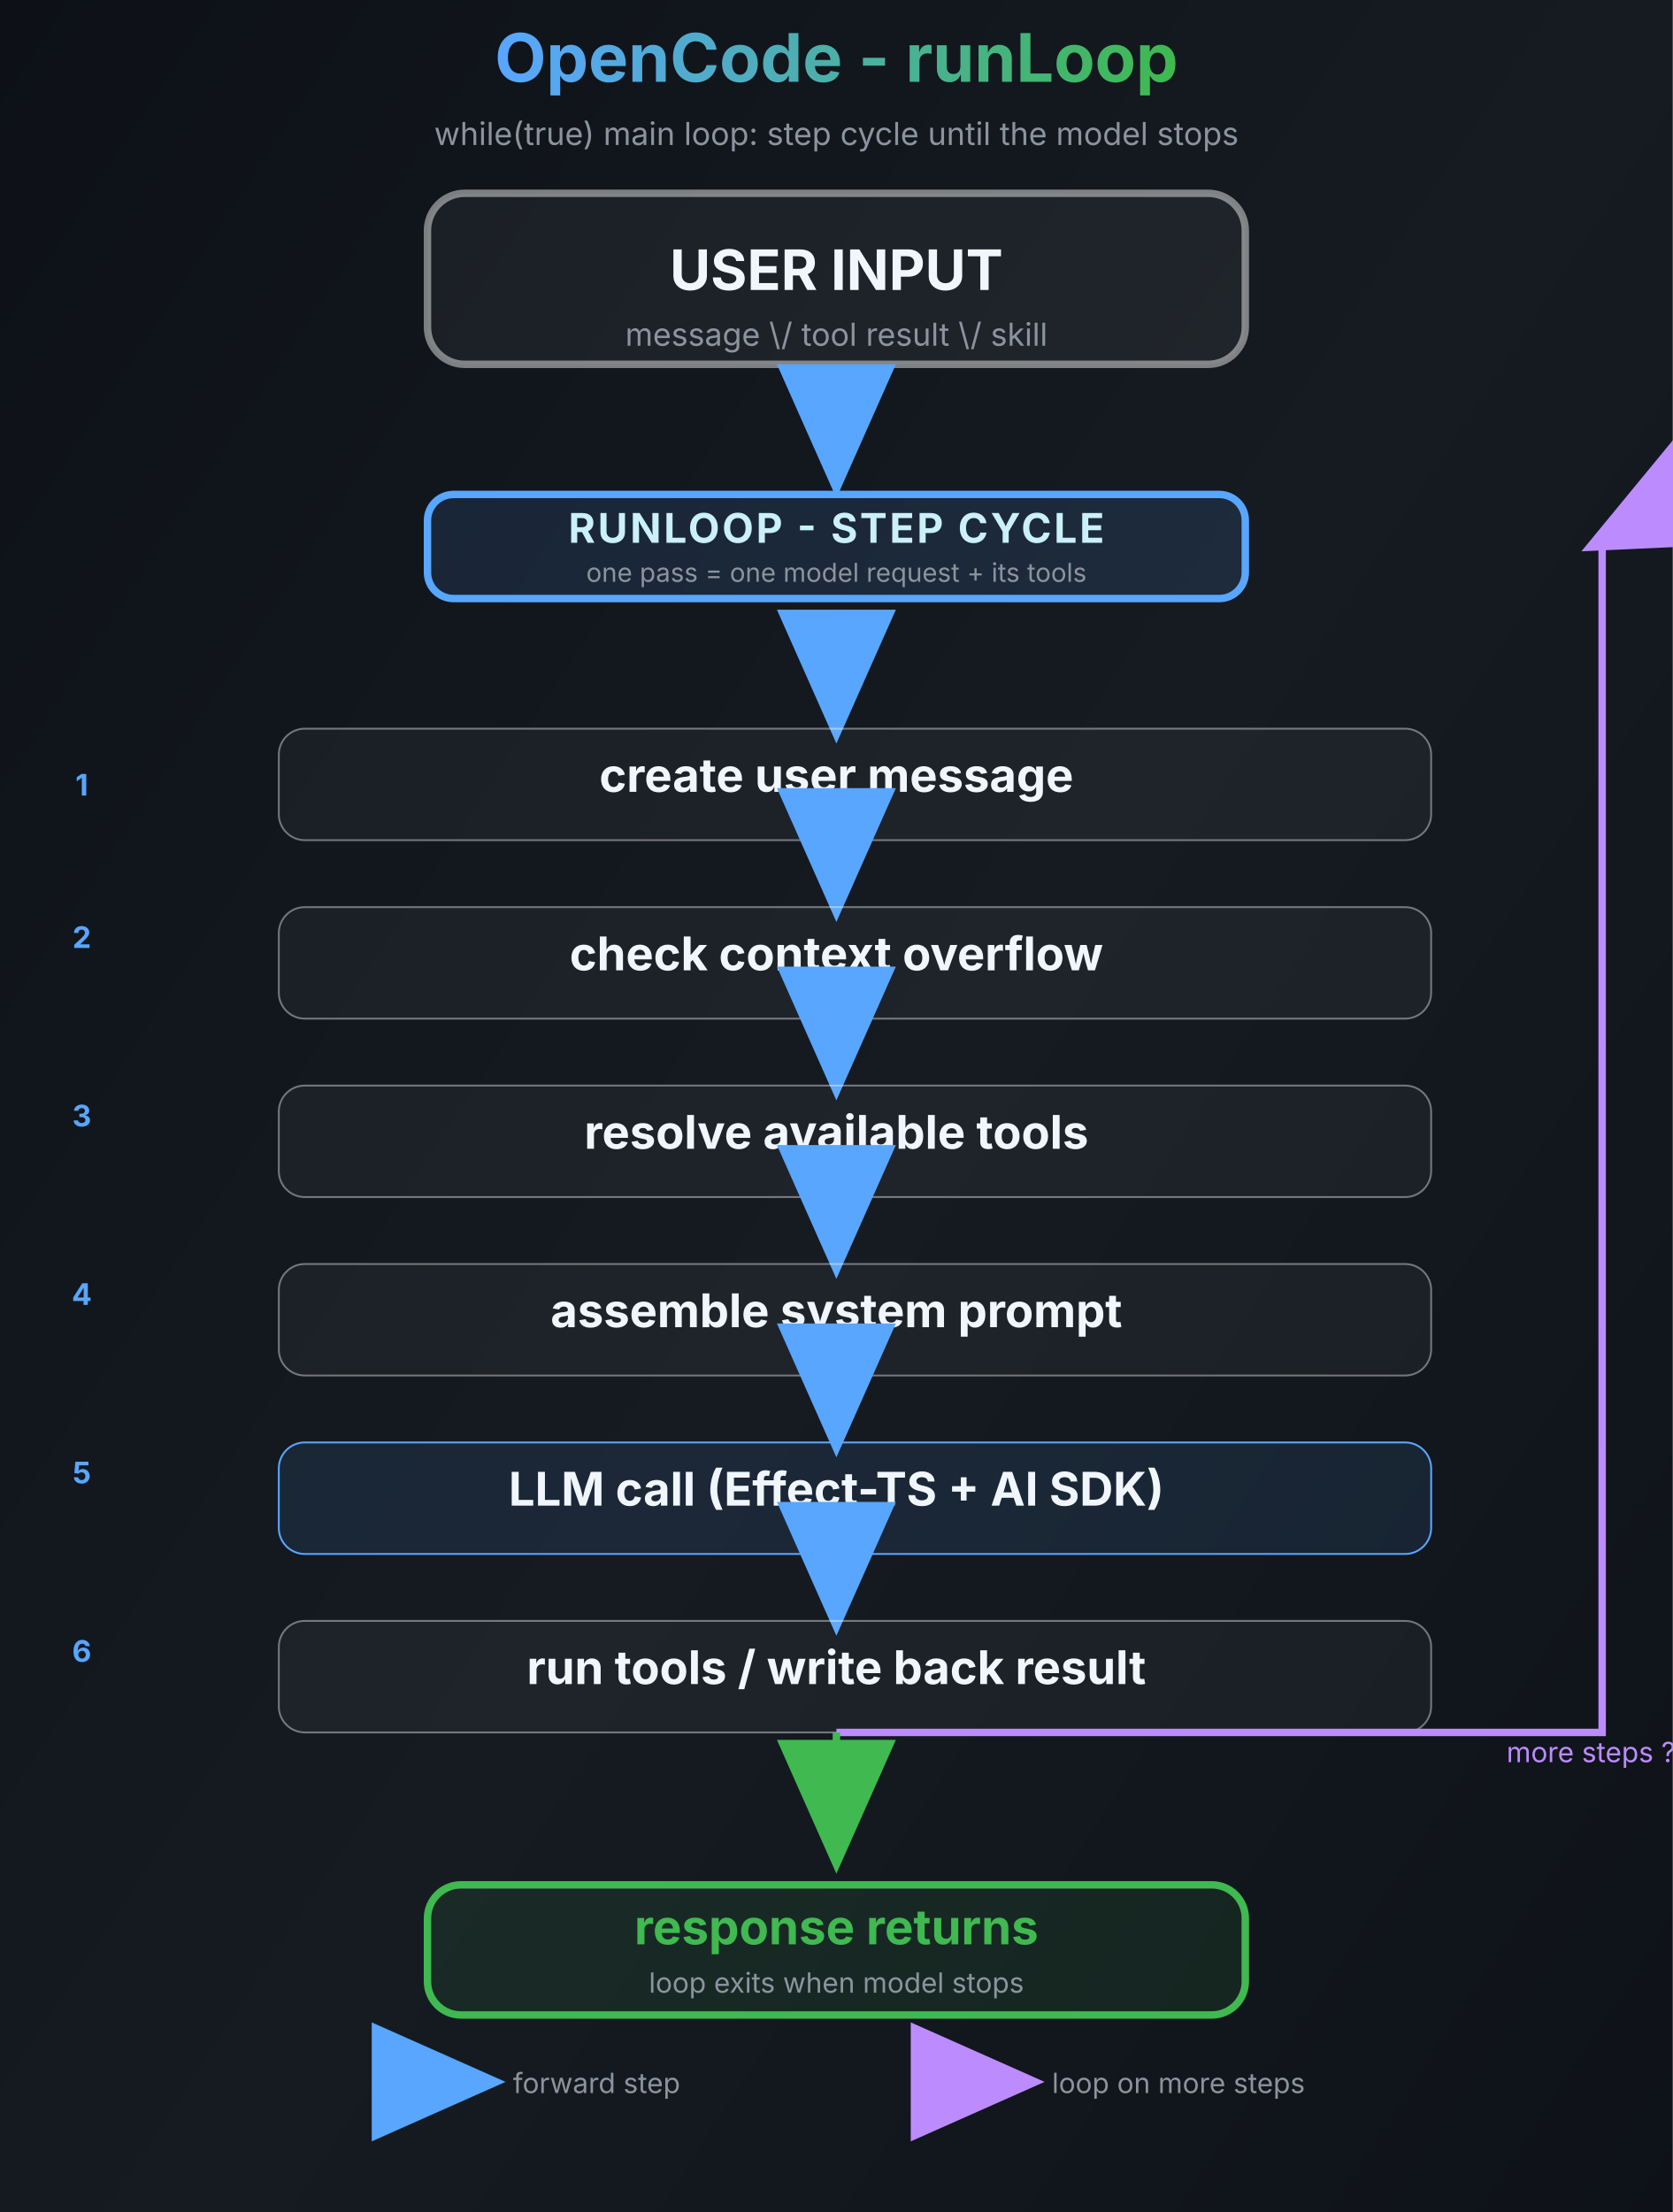
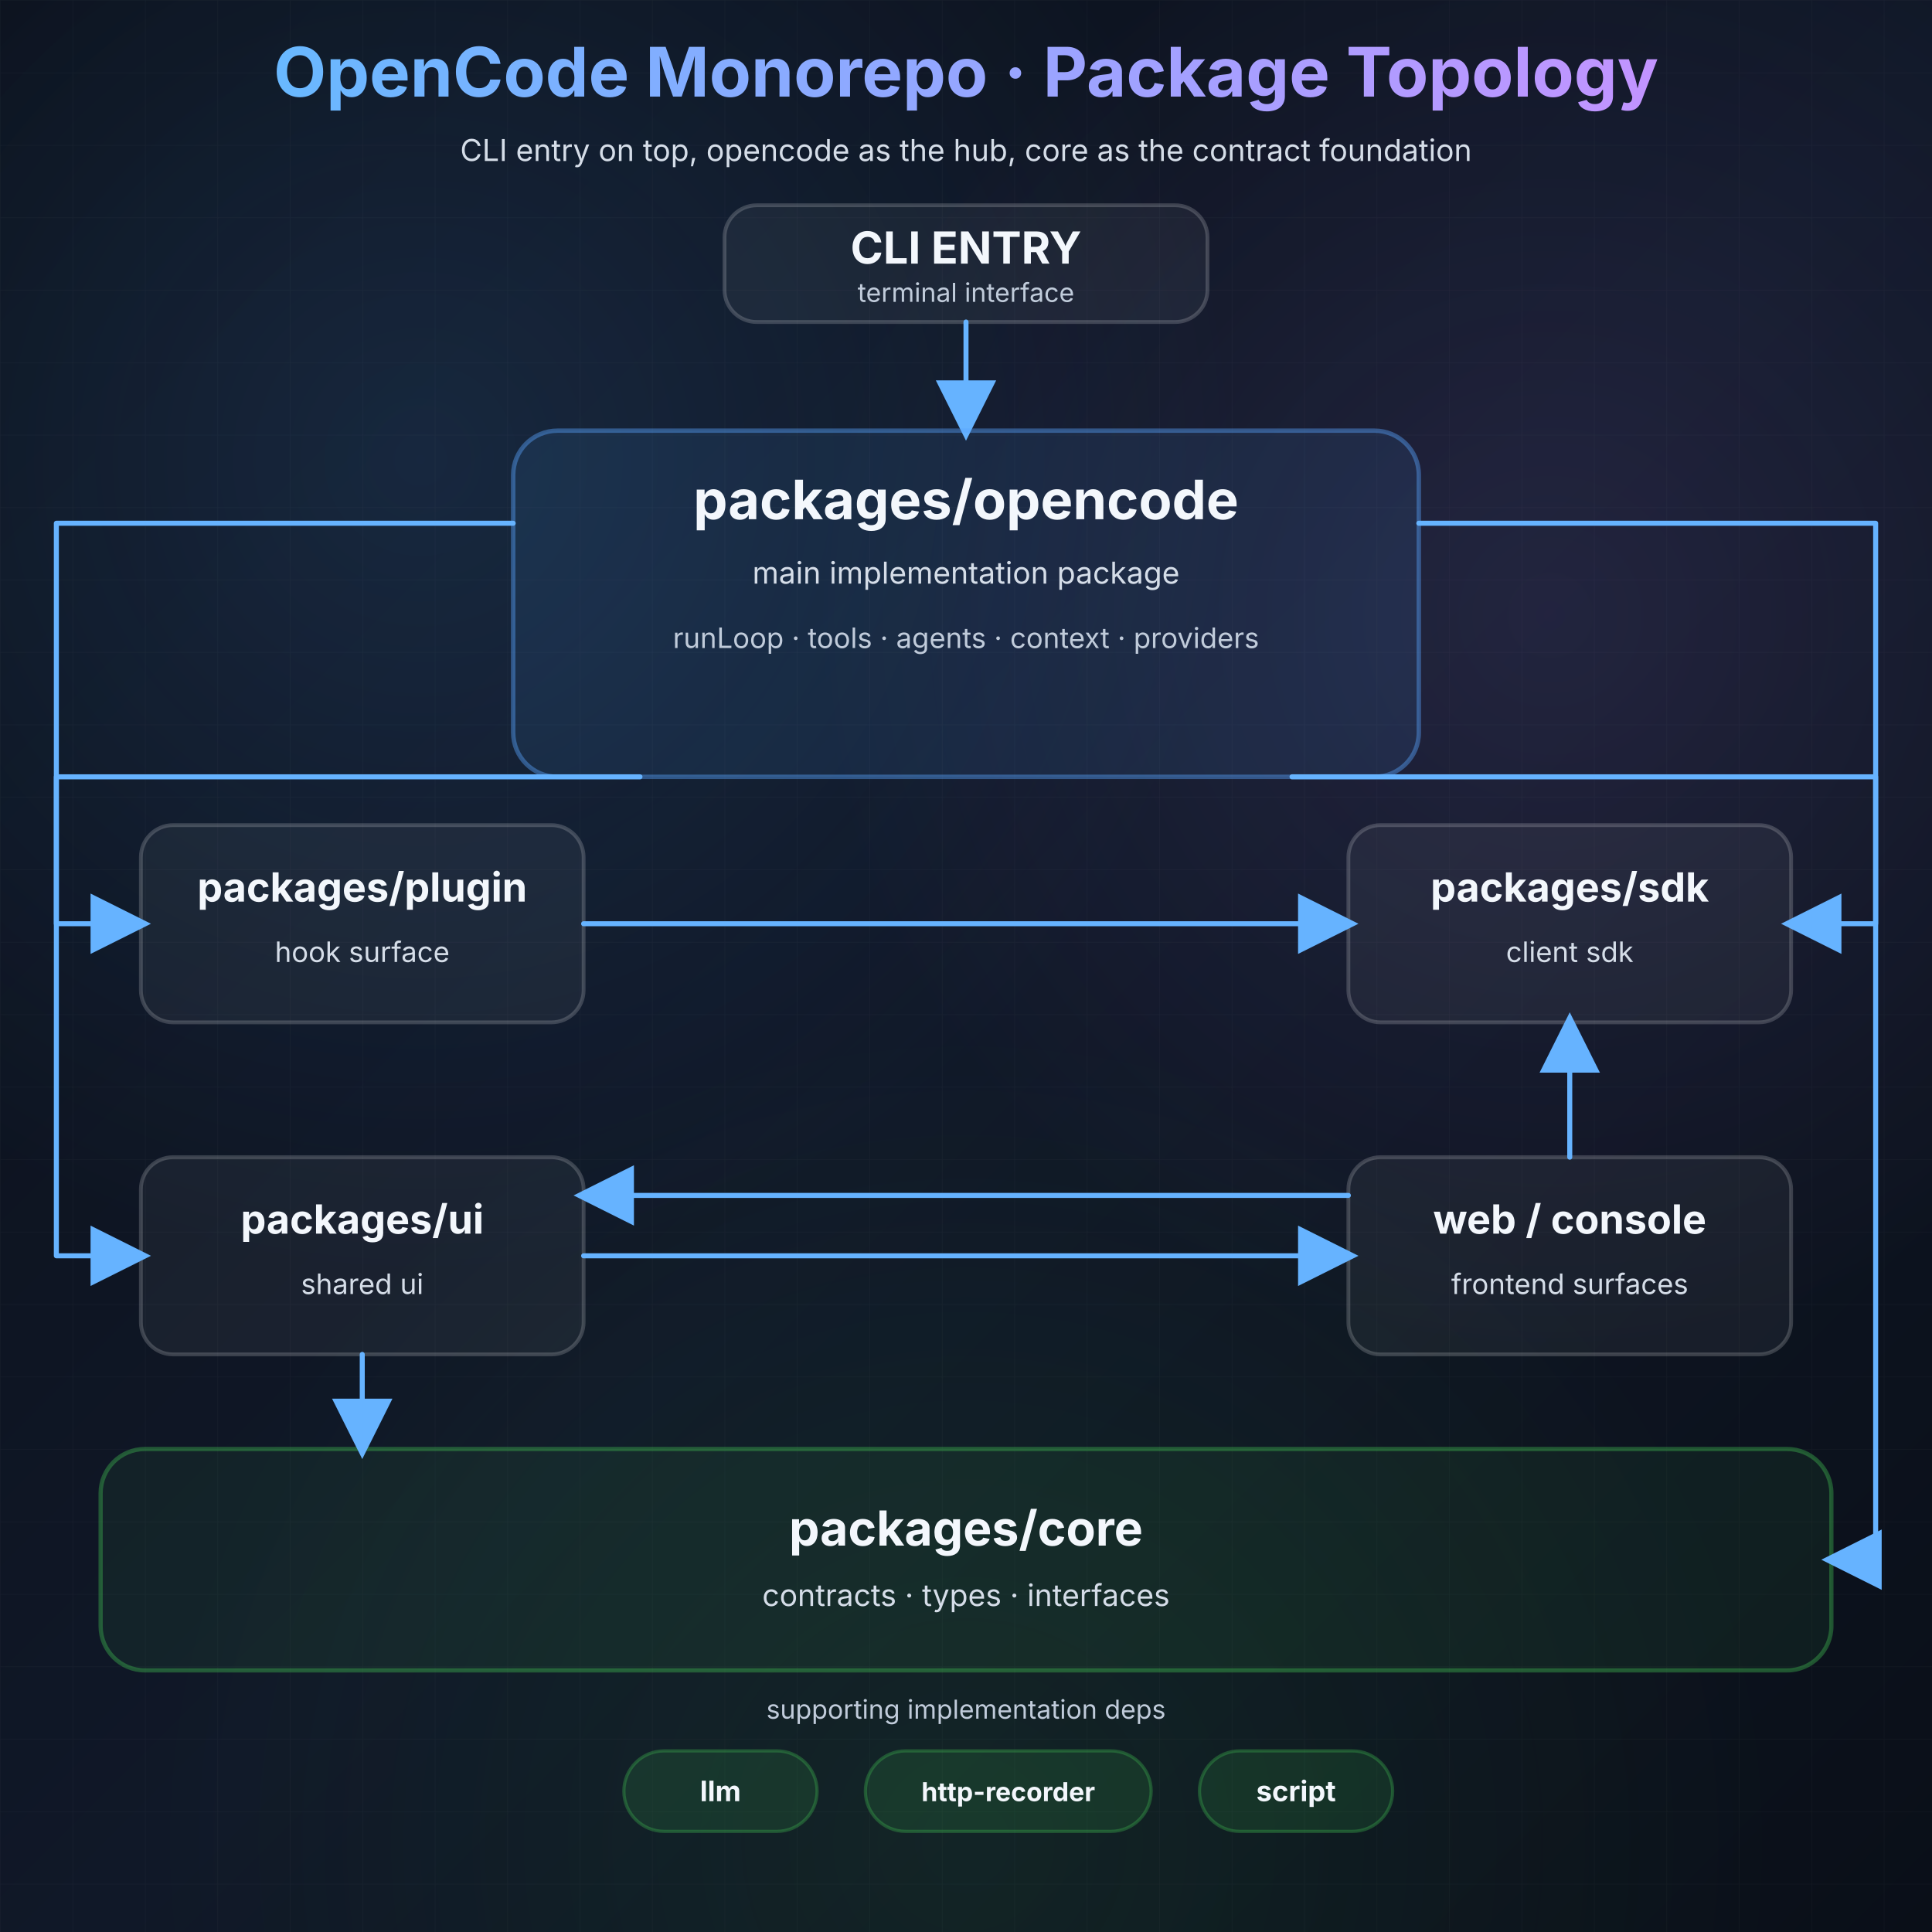
- <svg xmlns="http://www.w3.org/2000/svg" viewBox="0 0 900 1190" width="900" height="1190" role="img" aria-label="OpenCode runLoop main loop architecture">
+ <svg xmlns="http://www.w3.org/2000/svg" viewBox="0 0 960 960" width="960" height="960" role="img" aria-label="OpenCode Monorepo Package Topology">
  <style>
-   text { font-family: "Inter", -apple-system, "Helvetica Neue", Arial, "PingFang SC", sans-serif; }
-   .step   { fill: rgba(255,255,255,0.04); stroke: rgba(255,255,255,0.4); }
-   .stepLLM{ fill: rgba(88,166,255,0.10); stroke: #58a6ff; }
- </style>
+     text { font-family: "Inter", "SF Pro Display", -apple-system, "Segoe UI", Arial, sans-serif; }
+     .title { fill: url(#titleGrad); }
+     .text-1 { fill: #f3f7fc; }
+     .text-2 { fill: #d5dde8; }
+     .text-3 { fill: #c0cbda; }
+     .card { fill: rgba(255,255,255,0.05); stroke: rgba(255,255,255,0.18); stroke-width: 1.9; }
+     .hub { fill: rgba(88,166,255,0.09); stroke: rgba(88,166,255,0.42); stroke-width: 2.2; }
+     .core { fill: rgba(63,185,80,0.08); stroke: rgba(63,185,80,0.40); stroke-width: 2.1; }
+     .capsule { fill: rgba(63,185,80,0.14); stroke: rgba(63,185,80,0.34); stroke-width: 1.6; }
+     .arrow { fill: none; stroke: #66b3ff; stroke-width: 2.5; stroke-linecap: round; stroke-linejoin: round; }
+   </style>
  <defs>
    <linearGradient id="bg" x1="0%" y1="0%" x2="100%" y2="100%">
-       <stop offset="0%" stop-color="#0d1117" />
-       <stop offset="50%" stop-color="#161b22" />
-       <stop offset="100%" stop-color="#0d1117" />
+       <stop offset="0%" stop-color="#0a0f18" />
+       <stop offset="52%" stop-color="#101828" />
+       <stop offset="100%" stop-color="#0a0f18" />
    </linearGradient>
-     <linearGradient id="text-grad" x1="0%" y1="0%" x2="100%" y2="0%">
-       <stop offset="0%" stop-color="#58a6ff" />
-       <stop offset="100%" stop-color="#3fb950" />
+     <linearGradient id="titleGrad" x1="0%" y1="0%" x2="100%" y2="0%">
+       <stop offset="0%" stop-color="#69b8ff" />
+       <stop offset="100%" stop-color="#c294ff" />
    </linearGradient>
-     <marker id="arrow-blue" markerWidth="18" markerHeight="16" refX="16" refY="8" orient="auto">
-       <path d="M0 0 L18 8 L0 16 Z" fill="#58a6ff" />
-     </marker>
-     <marker id="arrow-green" markerWidth="18" markerHeight="16" refX="16" refY="8" orient="auto">
-       <path d="M0 0 L18 8 L0 16 Z" fill="#3fb950" />
-     </marker>
-     <marker id="arrow-purple" markerWidth="18" markerHeight="16" refX="16" refY="8" orient="auto">
-       <path d="M0 0 L18 8 L0 16 Z" fill="#bc8cff" />
+     <radialGradient id="glowBlue" cx="22%" cy="24%" r="42%">
+       <stop offset="0%" stop-color="rgba(88,166,255,0.14)" />
+       <stop offset="100%" stop-color="rgba(88,166,255,0)" />
+     </radialGradient>
+     <radialGradient id="glowPurple" cx="80%" cy="32%" r="38%">
+       <stop offset="0%" stop-color="rgba(188,140,255,0.11)" />
+       <stop offset="100%" stop-color="rgba(188,140,255,0)" />
+     </radialGradient>
+     <radialGradient id="glowGreen" cx="50%" cy="95%" r="42%">
+       <stop offset="0%" stop-color="rgba(63,185,80,0.10)" />
+       <stop offset="100%" stop-color="rgba(63,185,80,0)" />
+     </radialGradient>
+     <pattern id="grid" width="36" height="36" patternUnits="userSpaceOnUse">
+       <path d="M36 0 L0 0 0 36" fill="none" stroke="rgba(255,255,255,0.03)" stroke-width="0.7" />
+     </pattern>
+     <marker id="arrowHead" markerWidth="12" markerHeight="12" refX="10" refY="6" orient="auto">
+       <path d="M0 0 L12 6 L0 12 Z" fill="#66b3ff" />
    </marker>
  </defs>
-   <rect width="900" height="1330" fill="url(#bg)" />
-   <text x="450" y="44" text-anchor="middle" font-size="36" font-weight="700" fill="url(#text-grad)">OpenCode - runLoop</text>
-   <text x="450" y="78" text-anchor="middle" font-size="17" fill="#8b949e">while(true) main loop: step cycle until the model stops</text>
-   <rect x="230" y="104" width="440" height="92" rx="20" fill="rgba(255,255,255,0.05)" stroke="rgba(255,255,255,0.45)" stroke-width="4" />
-   <text x="450" y="156" text-anchor="middle" font-size="30" font-weight="700" fill="#f0f6fc">USER INPUT</text>
-   <text x="450" y="186" text-anchor="middle" font-size="17" fill="#8b949e">message \/ tool result \/ skill</text>
-   <line x1="450" y1="200" x2="450" y2="260" stroke="#58a6ff" stroke-width="4" marker-end="url(#arrow-blue)" />
-   <rect x="230" y="266" width="440" height="56" rx="14" fill="rgba(88,166,255,0.12)" stroke="#58a6ff" stroke-width="4" />
-   <text x="450" y="292" text-anchor="middle" font-size="22" font-weight="700" fill="#caf0f8" letter-spacing="0.06em">RUNLOOP - STEP CYCLE</text>
-   <text x="450" y="313" text-anchor="middle" font-size="14" fill="#8b949e">one pass = one model request + its tools</text>
-   <line x1="450" y1="342" x2="450" y2="392" stroke="#58a6ff" stroke-width="4" marker-end="url(#arrow-blue)" />
-   <text x="44" y="428" text-anchor="middle" font-size="16" font-weight="700" fill="#58a6ff" letter-spacing="0.1em">1</text>
-   <rect x="150" y="392" width="620" height="60" rx="14" class="step" />
-   <text x="450" y="426" text-anchor="middle" font-size="25" font-weight="700" fill="#f0f6fc">create user message</text>
-   <line x1="450" y1="452" x2="450" y2="488" stroke="#58a6ff" stroke-width="4" marker-end="url(#arrow-blue)" />
-   <text x="44" y="510" text-anchor="middle" font-size="16" font-weight="700" fill="#58a6ff" letter-spacing="0.1em">2</text>
-   <rect x="150" y="488" width="620" height="60" rx="14" class="step" />
-   <text x="450" y="522" text-anchor="middle" font-size="25" font-weight="700" fill="#f0f6fc">check context overflow</text>
-   <line x1="450" y1="548" x2="450" y2="584" stroke="#58a6ff" stroke-width="4" marker-end="url(#arrow-blue)" />
-   <text x="44" y="606" text-anchor="middle" font-size="16" font-weight="700" fill="#58a6ff" letter-spacing="0.1em">3</text>
-   <rect x="150" y="584" width="620" height="60" rx="14" class="step" />
-   <text x="450" y="618" text-anchor="middle" font-size="25" font-weight="700" fill="#f0f6fc">resolve available tools</text>
-   <line x1="450" y1="644" x2="450" y2="680" stroke="#58a6ff" stroke-width="4" marker-end="url(#arrow-blue)" />
-   <text x="44" y="702" text-anchor="middle" font-size="16" font-weight="700" fill="#58a6ff" letter-spacing="0.1em">4</text>
-   <rect x="150" y="680" width="620" height="60" rx="14" class="step" />
-   <text x="450" y="714" text-anchor="middle" font-size="25" font-weight="700" fill="#f0f6fc">assemble system prompt</text>
-   <line x1="450" y1="740" x2="450" y2="776" stroke="#58a6ff" stroke-width="4" marker-end="url(#arrow-blue)" />
-   <text x="44" y="798" text-anchor="middle" font-size="16" font-weight="700" fill="#58a6ff" letter-spacing="0.1em">5</text>
-   <rect x="150" y="776" width="620" height="60" rx="14" class="stepLLM" />
-   <text x="450" y="810" text-anchor="middle" font-size="25" font-weight="700" fill="#f0f6fc">LLM call (Effect-TS + AI SDK)</text>
-   <line x1="450" y1="836" x2="450" y2="872" stroke="#58a6ff" stroke-width="4" marker-end="url(#arrow-blue)" />
-   <text x="44" y="894" text-anchor="middle" font-size="16" font-weight="700" fill="#58a6ff" letter-spacing="0.1em">6</text>
-   <rect x="150" y="872" width="620" height="60" rx="14" class="step" />
-   <text x="450" y="906" text-anchor="middle" font-size="25" font-weight="700" fill="#f0f6fc">run tools / write back result</text>
-   <path d="M 450 932 L 862 932 L 862 291 L 858 293" stroke="#bc8cff" stroke-width="4" fill="none" marker-end="url(#arrow-purple)" />
-   <text x="856" y="948" text-anchor="middle" font-size="15" fill="#bc8cff">more steps ?</text>
-   <line x1="450" y1="932" x2="450" y2="1000" stroke="#3fb950" stroke-width="4" marker-end="url(#arrow-green)" />
-   <rect x="230" y="1014" width="440" height="70" rx="18" fill="rgba(63,185,80,0.10)" stroke="#3fb950" stroke-width="4" />
-   <text x="450" y="1046" text-anchor="middle" font-size="26" font-weight="700" fill="#3fb950">response returns</text>
-   <text x="450" y="1072" text-anchor="middle" font-size="15" fill="#8b949e">loop exits when model stops</text>
-   <line x1="230" y1="1120" x2="264" y2="1120" stroke="#58a6ff" stroke-width="4" marker-end="url(#arrow-blue)" />
-   <text x="276" y="1126" font-size="15" fill="#8b949e">forward step</text>
-   <line x1="520" y1="1120" x2="554" y2="1120" stroke="#bc8cff" stroke-width="4" marker-end="url(#arrow-purple)" />
-   <text x="566" y="1126" font-size="15" fill="#8b949e">loop on more steps</text>
+   <rect width="960" height="960" fill="url(#bg)" />
+   <rect width="960" height="960" fill="url(#grid)" />
+   <rect width="960" height="960" fill="url(#glowBlue)" />
+   <rect width="960" height="960" fill="url(#glowPurple)" />
+   <rect width="960" height="960" fill="url(#glowGreen)" />
+   <text x="480" y="48" text-anchor="middle" font-size="34" font-weight="700" class="title">OpenCode Monorepo · Package Topology</text>
+   <text x="480" y="80" text-anchor="middle" font-size="15" class="text-2">CLI entry on top, opencode as the hub, core as the contract foundation</text>
+   <rect x="360" y="102" width="240" height="58" rx="16" class="card" />
+   <text x="480" y="131" text-anchor="middle" font-size="22" font-weight="700" class="text-1">CLI ENTRY</text>
+   <text x="480" y="150" text-anchor="middle" font-size="13" class="text-3">terminal interface</text>
+   <line x1="480" y1="160" x2="480" y2="214" class="arrow" marker-end="url(#arrowHead)" />
+   <rect x="255" y="214" width="450" height="172" rx="22" class="hub" />
+   <text x="480" y="258" text-anchor="middle" font-size="27" font-weight="700" class="text-1">packages/opencode</text>
+   <text x="480" y="290" text-anchor="middle" font-size="15" class="text-2">main implementation package</text>
+   <text x="480" y="322" text-anchor="middle" font-size="14" class="text-3">runLoop · tools · agents · context · providers</text>
+   <rect x="70" y="410" width="220" height="98" rx="16" class="card" />
+   <text x="180" y="448" text-anchor="middle" font-size="20" font-weight="700" class="text-1">packages/plugin</text>
+   <text x="180" y="478" text-anchor="middle" font-size="14" class="text-2">hook surface</text>
+   <rect x="670" y="410" width="220" height="98" rx="16" class="card" />
+   <text x="780" y="448" text-anchor="middle" font-size="20" font-weight="700" class="text-1">packages/sdk</text>
+   <text x="780" y="478" text-anchor="middle" font-size="14" class="text-2">client sdk</text>
+   <rect x="70" y="575" width="220" height="98" rx="16" class="card" />
+   <text x="180" y="613" text-anchor="middle" font-size="20" font-weight="700" class="text-1">packages/ui</text>
+   <text x="180" y="643" text-anchor="middle" font-size="14" class="text-2">shared ui</text>
+   <rect x="670" y="575" width="220" height="98" rx="16" class="card" />
+   <text x="780" y="613" text-anchor="middle" font-size="20" font-weight="700" class="text-1">web / console</text>
+   <text x="780" y="643" text-anchor="middle" font-size="14" class="text-2">frontend surfaces</text>
+   <rect x="50" y="720" width="860" height="110" rx="22" class="core" />
+   <text x="480" y="768" text-anchor="middle" font-size="24" font-weight="700" class="text-1">packages/core</text>
+   <text x="480" y="798" text-anchor="middle" font-size="15" class="text-2">contracts · types · interfaces</text>
+   <text x="480" y="854" text-anchor="middle" font-size="13" class="text-3">supporting implementation deps</text>
+   <rect x="310" y="870" width="96" height="40" rx="20" class="capsule" />
+   <text x="358" y="895" text-anchor="middle" font-size="14" font-weight="700" class="text-1">llm</text>
+   <rect x="430" y="870" width="142" height="40" rx="20" class="capsule" />
+   <text x="501" y="895" text-anchor="middle" font-size="13" font-weight="700" class="text-1">http-recorder</text>
+   <rect x="596" y="870" width="96" height="40" rx="20" class="capsule" />
+   <text x="644" y="895" text-anchor="middle" font-size="14" font-weight="700" class="text-1">script</text>
+   <path d="M255 260 H28 V459 H70" class="arrow" marker-end="url(#arrowHead)" />
+   <path d="M318 386 H28 V624 H70" class="arrow" marker-end="url(#arrowHead)" />
+   <path d="M705 260 H932 V459 H890" class="arrow" marker-end="url(#arrowHead)" />
+   <path d="M642 386 H932 V775 H910" class="arrow" marker-end="url(#arrowHead)" />
+   <line x1="290" y1="459" x2="670" y2="459" class="arrow" marker-end="url(#arrowHead)" />
+   <line x1="290" y1="624" x2="670" y2="624" class="arrow" marker-end="url(#arrowHead)" />
+   <line x1="670" y1="594" x2="290" y2="594" class="arrow" marker-end="url(#arrowHead)" />
+   <line x1="780" y1="575" x2="780" y2="508" class="arrow" marker-end="url(#arrowHead)" />
+   <line x1="180" y1="673" x2="180" y2="720" class="arrow" marker-end="url(#arrowHead)" />
</svg>
